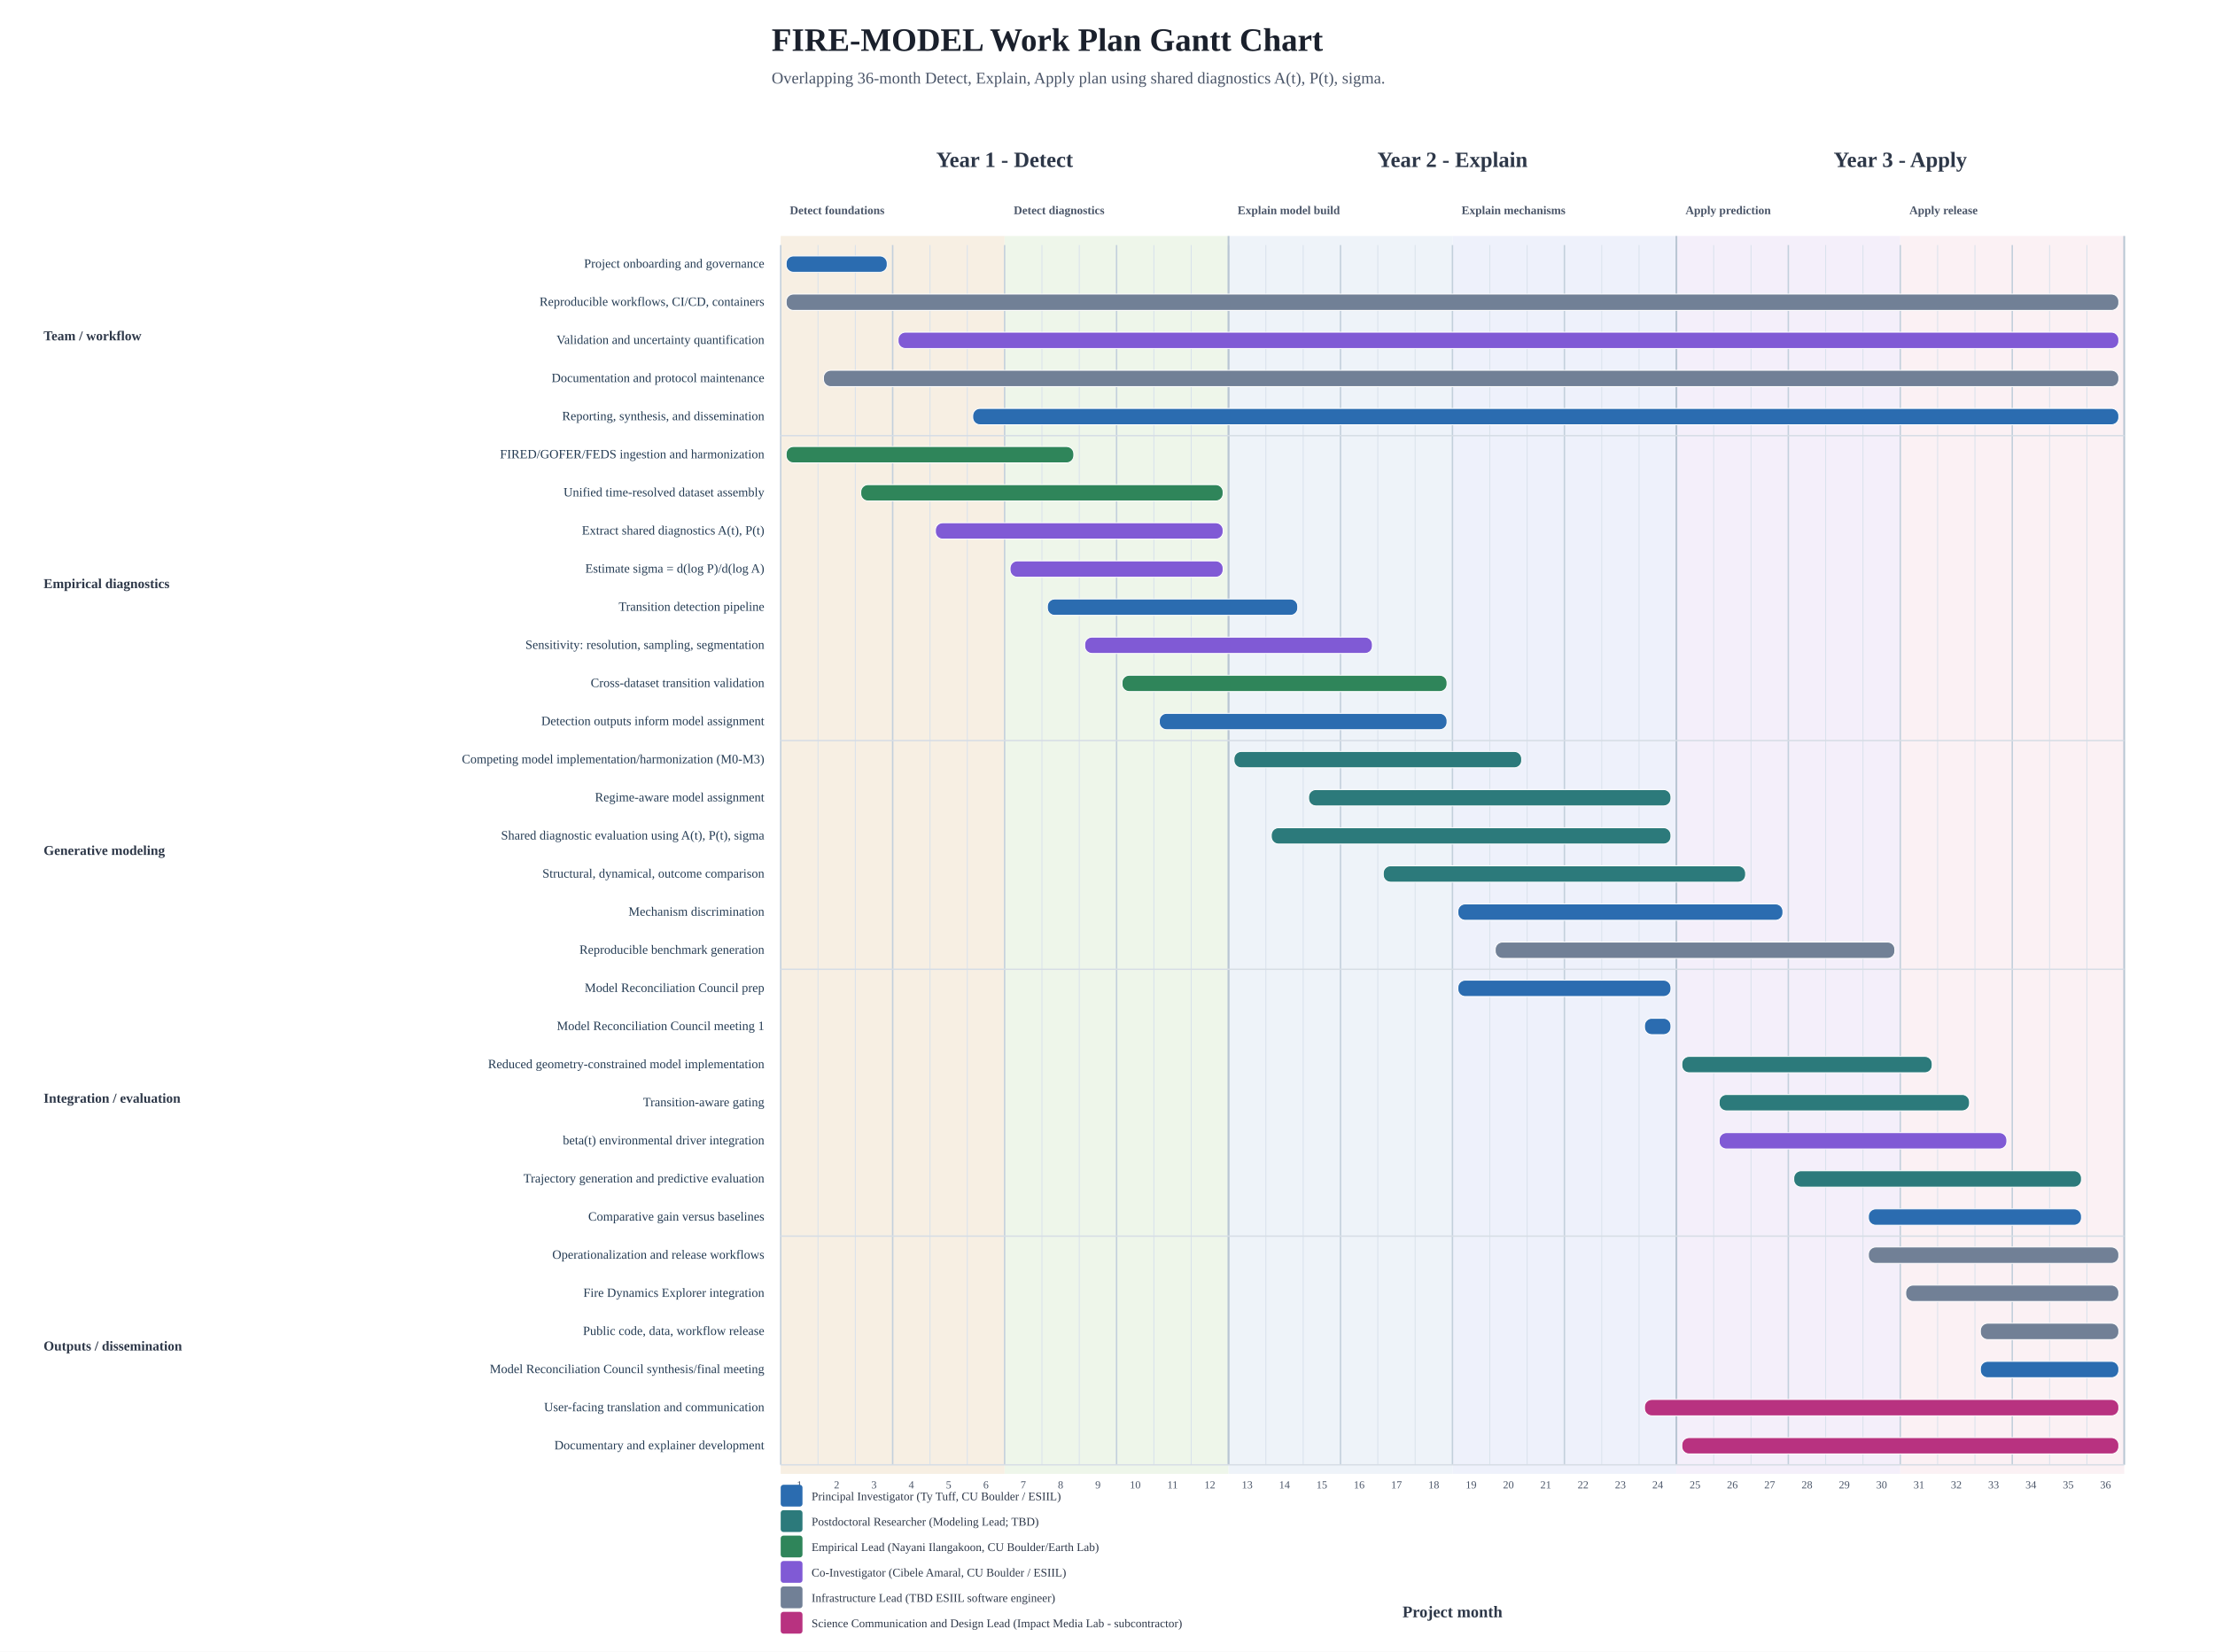
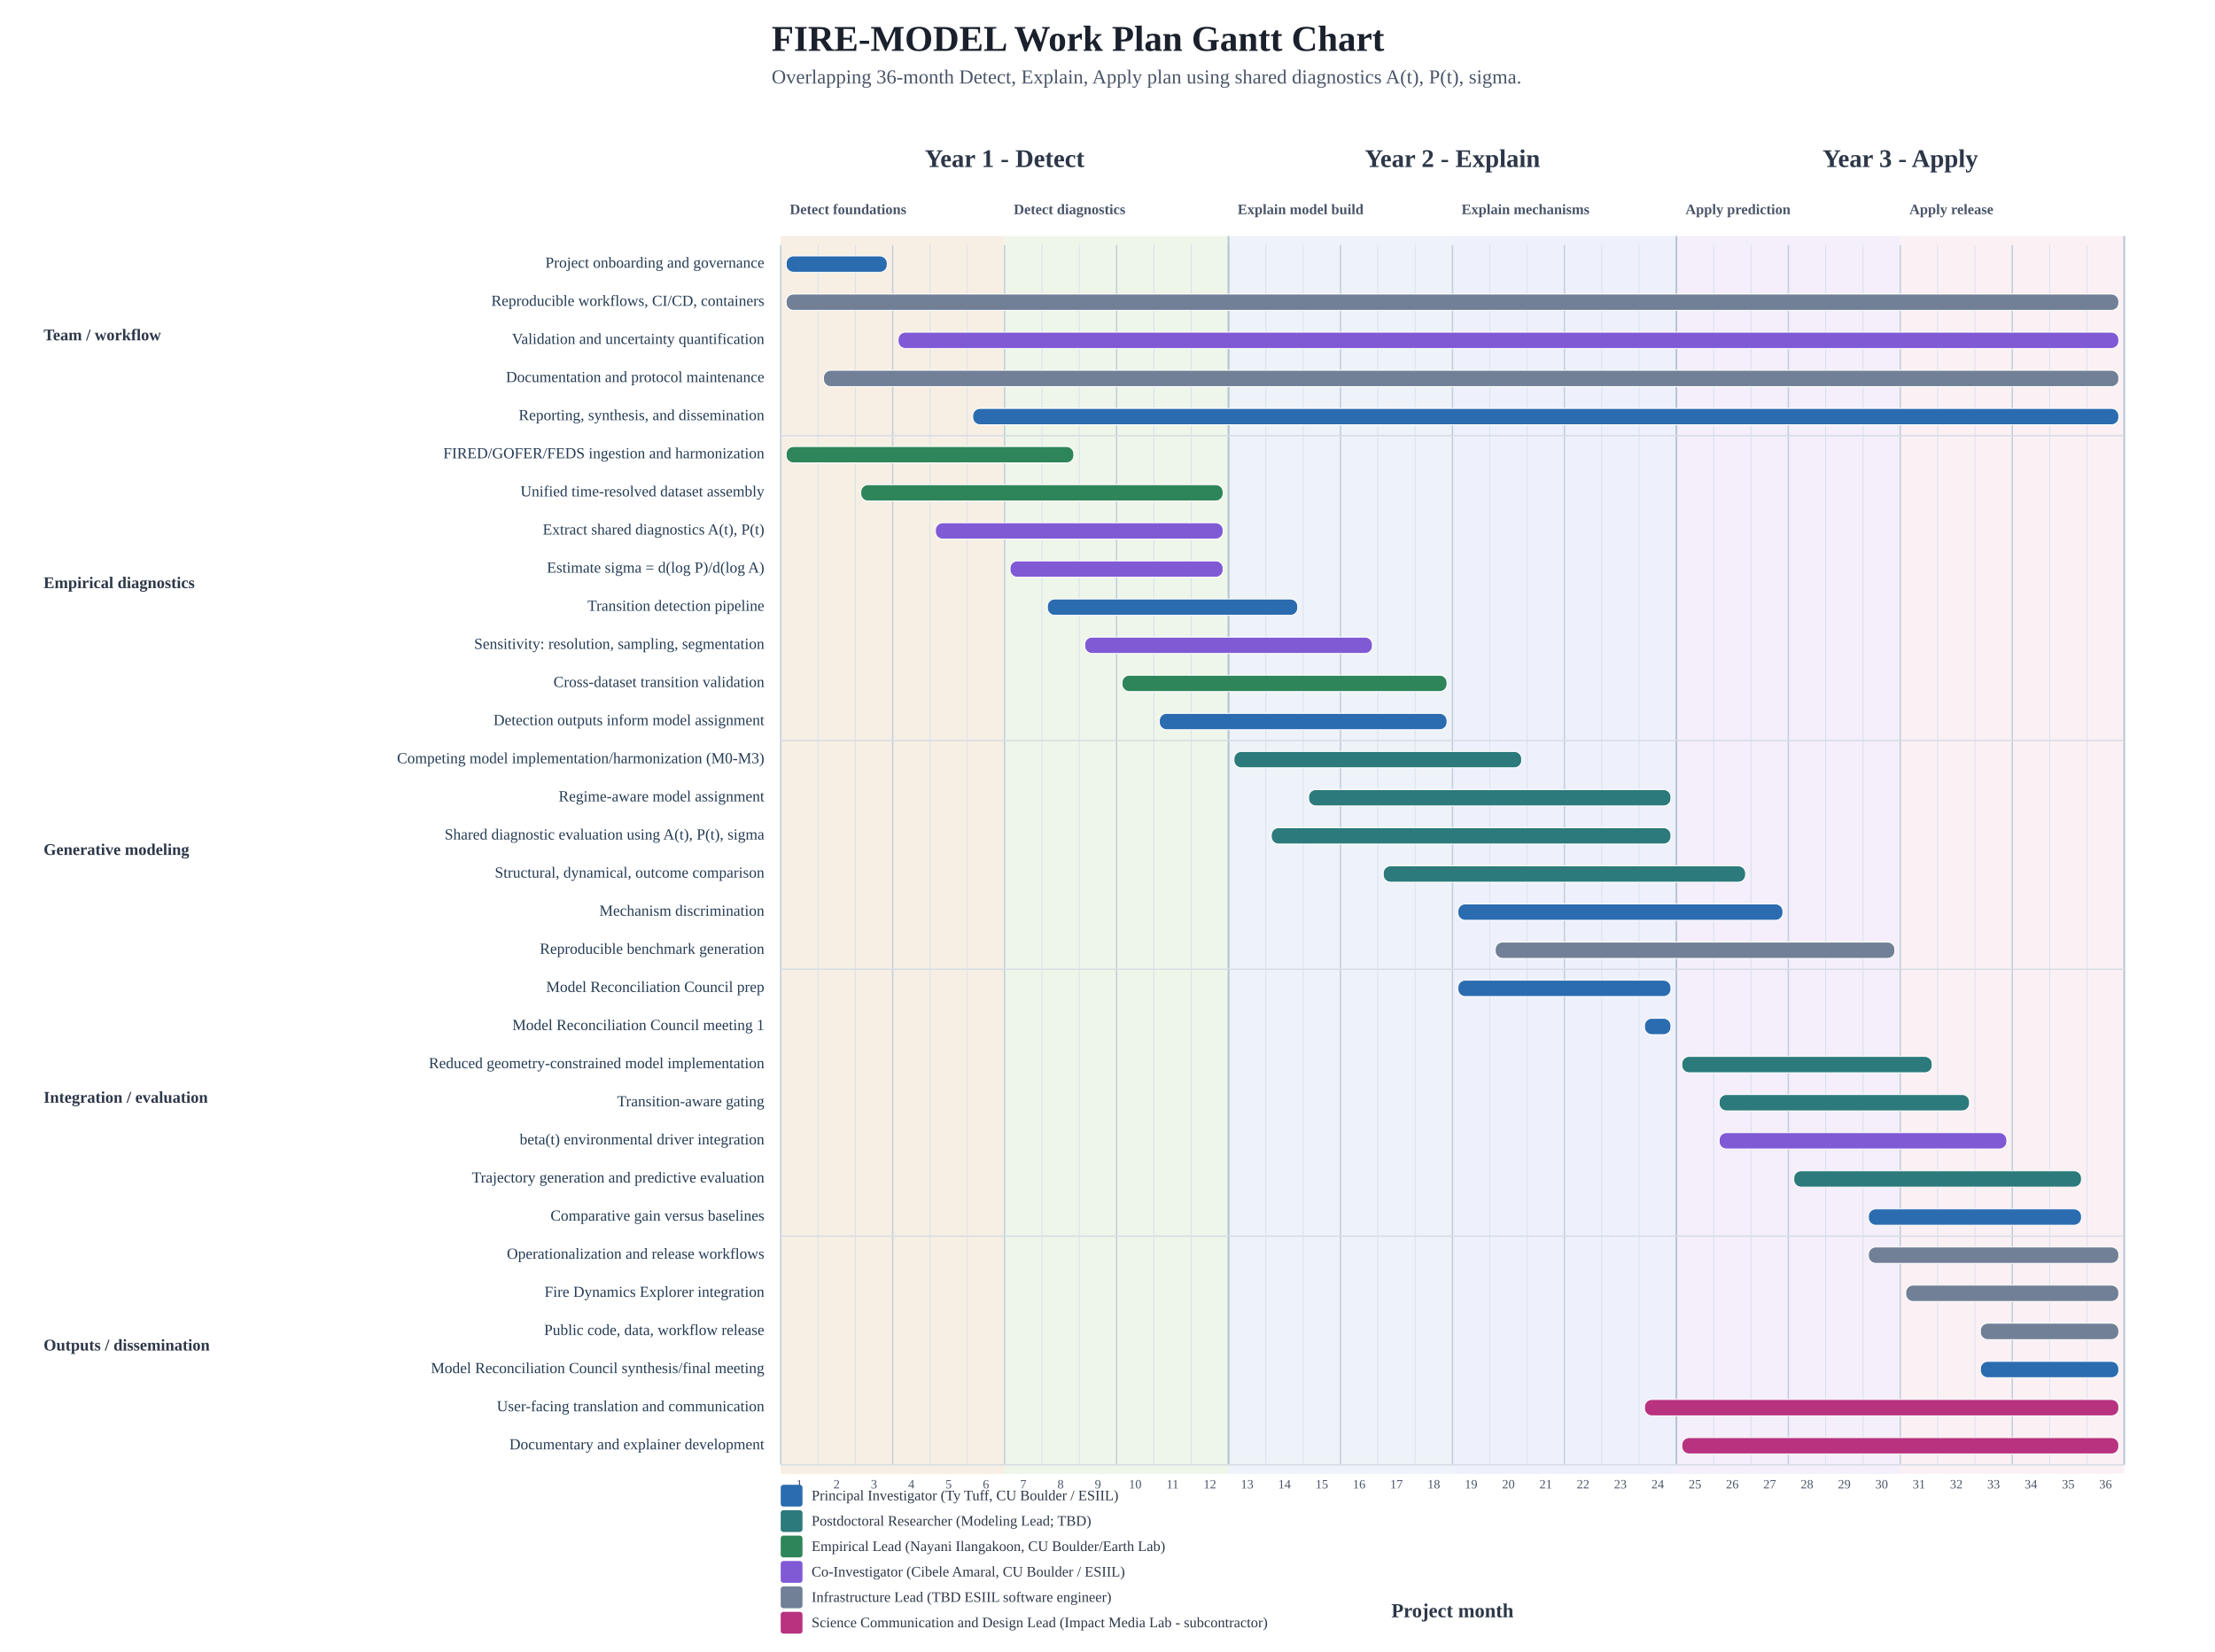
<svg xmlns="http://www.w3.org/2000/svg" width="2440" height="1820" viewBox="0 0 2440 1820">
  <rect width="100%" height="100%" fill="#ffffff" />
  <rect x="860.00" y="260.00" width="246.67" height="1364.00" fill="#f7efe3" stroke="none" stroke-width="0" rx="0" />
-   <text x="870.00" y="236.00" fill="#4a5568" font-family="Times New Roman, Georgia, serif" font-size="13" font-weight="700" text-anchor="start">Detect foundations</text>
+   <text x="870.00" y="236.00" fill="#4a5568" font-family="Times New Roman, Georgia, serif" font-size="16" font-weight="700" text-anchor="start">Detect foundations</text>
  <rect x="1106.67" y="260.00" width="246.67" height="1364.00" fill="#eef6ea" stroke="none" stroke-width="0" rx="0" />
-   <text x="1116.67" y="236.00" fill="#4a5568" font-family="Times New Roman, Georgia, serif" font-size="13" font-weight="700" text-anchor="start">Detect diagnostics</text>
+   <text x="1116.67" y="236.00" fill="#4a5568" font-family="Times New Roman, Georgia, serif" font-size="16" font-weight="700" text-anchor="start">Detect diagnostics</text>
  <rect x="1353.33" y="260.00" width="246.67" height="1364.00" fill="#eef3f9" stroke="none" stroke-width="0" rx="0" />
-   <text x="1363.33" y="236.00" fill="#4a5568" font-family="Times New Roman, Georgia, serif" font-size="13" font-weight="700" text-anchor="start">Explain model build</text>
+   <text x="1363.33" y="236.00" fill="#4a5568" font-family="Times New Roman, Georgia, serif" font-size="16" font-weight="700" text-anchor="start">Explain model build</text>
  <rect x="1600.00" y="260.00" width="246.67" height="1364.00" fill="#eef1fb" stroke="none" stroke-width="0" rx="0" />
-   <text x="1610.00" y="236.00" fill="#4a5568" font-family="Times New Roman, Georgia, serif" font-size="13" font-weight="700" text-anchor="start">Explain mechanisms</text>
+   <text x="1610.00" y="236.00" fill="#4a5568" font-family="Times New Roman, Georgia, serif" font-size="16" font-weight="700" text-anchor="start">Explain mechanisms</text>
  <rect x="1846.67" y="260.00" width="246.67" height="1364.00" fill="#f4effa" stroke="none" stroke-width="0" rx="0" />
-   <text x="1856.67" y="236.00" fill="#4a5568" font-family="Times New Roman, Georgia, serif" font-size="13" font-weight="700" text-anchor="start">Apply prediction</text>
+   <text x="1856.67" y="236.00" fill="#4a5568" font-family="Times New Roman, Georgia, serif" font-size="16" font-weight="700" text-anchor="start">Apply prediction</text>
  <rect x="2093.33" y="260.00" width="246.67" height="1364.00" fill="#fbf1f4" stroke="none" stroke-width="0" rx="0" />
-   <text x="2103.33" y="236.00" fill="#4a5568" font-family="Times New Roman, Georgia, serif" font-size="13" font-weight="700" text-anchor="start">Apply release</text>
+   <text x="2103.33" y="236.00" fill="#4a5568" font-family="Times New Roman, Georgia, serif" font-size="16" font-weight="700" text-anchor="start">Apply release</text>
  <line x1="860.00" y1="270.00" x2="860.00" y2="1614.00" stroke="#c3d0dc" stroke-width="1.6" />
-   <text x="880.56" y="1640.00" fill="#4a5568" font-family="Times New Roman, Georgia, serif" font-size="12" font-weight="400" text-anchor="middle">1</text>
+   <text x="880.56" y="1640.00" fill="#4a5568" font-family="Times New Roman, Georgia, serif" font-size="14" font-weight="400" text-anchor="middle">1</text>
  <line x1="901.11" y1="270.00" x2="901.11" y2="1614.00" stroke="#d9e2ec" stroke-width="1" />
-   <text x="921.67" y="1640.00" fill="#4a5568" font-family="Times New Roman, Georgia, serif" font-size="12" font-weight="400" text-anchor="middle">2</text>
+   <text x="921.67" y="1640.00" fill="#4a5568" font-family="Times New Roman, Georgia, serif" font-size="14" font-weight="400" text-anchor="middle">2</text>
  <line x1="942.22" y1="270.00" x2="942.22" y2="1614.00" stroke="#d9e2ec" stroke-width="1" />
-   <text x="962.78" y="1640.00" fill="#4a5568" font-family="Times New Roman, Georgia, serif" font-size="12" font-weight="400" text-anchor="middle">3</text>
+   <text x="962.78" y="1640.00" fill="#4a5568" font-family="Times New Roman, Georgia, serif" font-size="14" font-weight="400" text-anchor="middle">3</text>
  <line x1="983.33" y1="270.00" x2="983.33" y2="1614.00" stroke="#c3d0dc" stroke-width="1.6" />
-   <text x="1003.89" y="1640.00" fill="#4a5568" font-family="Times New Roman, Georgia, serif" font-size="12" font-weight="400" text-anchor="middle">4</text>
+   <text x="1003.89" y="1640.00" fill="#4a5568" font-family="Times New Roman, Georgia, serif" font-size="14" font-weight="400" text-anchor="middle">4</text>
  <line x1="1024.44" y1="270.00" x2="1024.44" y2="1614.00" stroke="#d9e2ec" stroke-width="1" />
-   <text x="1045.00" y="1640.00" fill="#4a5568" font-family="Times New Roman, Georgia, serif" font-size="12" font-weight="400" text-anchor="middle">5</text>
+   <text x="1045.00" y="1640.00" fill="#4a5568" font-family="Times New Roman, Georgia, serif" font-size="14" font-weight="400" text-anchor="middle">5</text>
  <line x1="1065.56" y1="270.00" x2="1065.56" y2="1614.00" stroke="#d9e2ec" stroke-width="1" />
-   <text x="1086.11" y="1640.00" fill="#4a5568" font-family="Times New Roman, Georgia, serif" font-size="12" font-weight="400" text-anchor="middle">6</text>
+   <text x="1086.11" y="1640.00" fill="#4a5568" font-family="Times New Roman, Georgia, serif" font-size="14" font-weight="400" text-anchor="middle">6</text>
  <line x1="1106.67" y1="270.00" x2="1106.67" y2="1614.00" stroke="#c3d0dc" stroke-width="1.6" />
-   <text x="1127.22" y="1640.00" fill="#4a5568" font-family="Times New Roman, Georgia, serif" font-size="12" font-weight="400" text-anchor="middle">7</text>
+   <text x="1127.22" y="1640.00" fill="#4a5568" font-family="Times New Roman, Georgia, serif" font-size="14" font-weight="400" text-anchor="middle">7</text>
  <line x1="1147.78" y1="270.00" x2="1147.78" y2="1614.00" stroke="#d9e2ec" stroke-width="1" />
-   <text x="1168.33" y="1640.00" fill="#4a5568" font-family="Times New Roman, Georgia, serif" font-size="12" font-weight="400" text-anchor="middle">8</text>
+   <text x="1168.33" y="1640.00" fill="#4a5568" font-family="Times New Roman, Georgia, serif" font-size="14" font-weight="400" text-anchor="middle">8</text>
  <line x1="1188.89" y1="270.00" x2="1188.89" y2="1614.00" stroke="#d9e2ec" stroke-width="1" />
-   <text x="1209.44" y="1640.00" fill="#4a5568" font-family="Times New Roman, Georgia, serif" font-size="12" font-weight="400" text-anchor="middle">9</text>
+   <text x="1209.44" y="1640.00" fill="#4a5568" font-family="Times New Roman, Georgia, serif" font-size="14" font-weight="400" text-anchor="middle">9</text>
  <line x1="1230.00" y1="270.00" x2="1230.00" y2="1614.00" stroke="#c3d0dc" stroke-width="1.6" />
-   <text x="1250.56" y="1640.00" fill="#4a5568" font-family="Times New Roman, Georgia, serif" font-size="12" font-weight="400" text-anchor="middle">10</text>
+   <text x="1250.56" y="1640.00" fill="#4a5568" font-family="Times New Roman, Georgia, serif" font-size="14" font-weight="400" text-anchor="middle">10</text>
  <line x1="1271.11" y1="270.00" x2="1271.11" y2="1614.00" stroke="#d9e2ec" stroke-width="1" />
-   <text x="1291.67" y="1640.00" fill="#4a5568" font-family="Times New Roman, Georgia, serif" font-size="12" font-weight="400" text-anchor="middle">11</text>
+   <text x="1291.67" y="1640.00" fill="#4a5568" font-family="Times New Roman, Georgia, serif" font-size="14" font-weight="400" text-anchor="middle">11</text>
  <line x1="1312.22" y1="270.00" x2="1312.22" y2="1614.00" stroke="#d9e2ec" stroke-width="1" />
-   <text x="1332.78" y="1640.00" fill="#4a5568" font-family="Times New Roman, Georgia, serif" font-size="12" font-weight="400" text-anchor="middle">12</text>
+   <text x="1332.78" y="1640.00" fill="#4a5568" font-family="Times New Roman, Georgia, serif" font-size="14" font-weight="400" text-anchor="middle">12</text>
  <line x1="1353.33" y1="270.00" x2="1353.33" y2="1614.00" stroke="#c3d0dc" stroke-width="1.6" />
-   <text x="1373.89" y="1640.00" fill="#4a5568" font-family="Times New Roman, Georgia, serif" font-size="12" font-weight="400" text-anchor="middle">13</text>
+   <text x="1373.89" y="1640.00" fill="#4a5568" font-family="Times New Roman, Georgia, serif" font-size="14" font-weight="400" text-anchor="middle">13</text>
  <line x1="1394.44" y1="270.00" x2="1394.44" y2="1614.00" stroke="#d9e2ec" stroke-width="1" />
-   <text x="1415.00" y="1640.00" fill="#4a5568" font-family="Times New Roman, Georgia, serif" font-size="12" font-weight="400" text-anchor="middle">14</text>
+   <text x="1415.00" y="1640.00" fill="#4a5568" font-family="Times New Roman, Georgia, serif" font-size="14" font-weight="400" text-anchor="middle">14</text>
  <line x1="1435.56" y1="270.00" x2="1435.56" y2="1614.00" stroke="#d9e2ec" stroke-width="1" />
-   <text x="1456.11" y="1640.00" fill="#4a5568" font-family="Times New Roman, Georgia, serif" font-size="12" font-weight="400" text-anchor="middle">15</text>
+   <text x="1456.11" y="1640.00" fill="#4a5568" font-family="Times New Roman, Georgia, serif" font-size="14" font-weight="400" text-anchor="middle">15</text>
  <line x1="1476.67" y1="270.00" x2="1476.67" y2="1614.00" stroke="#c3d0dc" stroke-width="1.6" />
-   <text x="1497.22" y="1640.00" fill="#4a5568" font-family="Times New Roman, Georgia, serif" font-size="12" font-weight="400" text-anchor="middle">16</text>
+   <text x="1497.22" y="1640.00" fill="#4a5568" font-family="Times New Roman, Georgia, serif" font-size="14" font-weight="400" text-anchor="middle">16</text>
  <line x1="1517.78" y1="270.00" x2="1517.78" y2="1614.00" stroke="#d9e2ec" stroke-width="1" />
-   <text x="1538.33" y="1640.00" fill="#4a5568" font-family="Times New Roman, Georgia, serif" font-size="12" font-weight="400" text-anchor="middle">17</text>
+   <text x="1538.33" y="1640.00" fill="#4a5568" font-family="Times New Roman, Georgia, serif" font-size="14" font-weight="400" text-anchor="middle">17</text>
  <line x1="1558.89" y1="270.00" x2="1558.89" y2="1614.00" stroke="#d9e2ec" stroke-width="1" />
-   <text x="1579.44" y="1640.00" fill="#4a5568" font-family="Times New Roman, Georgia, serif" font-size="12" font-weight="400" text-anchor="middle">18</text>
+   <text x="1579.44" y="1640.00" fill="#4a5568" font-family="Times New Roman, Georgia, serif" font-size="14" font-weight="400" text-anchor="middle">18</text>
  <line x1="1600.00" y1="270.00" x2="1600.00" y2="1614.00" stroke="#c3d0dc" stroke-width="1.6" />
-   <text x="1620.56" y="1640.00" fill="#4a5568" font-family="Times New Roman, Georgia, serif" font-size="12" font-weight="400" text-anchor="middle">19</text>
+   <text x="1620.56" y="1640.00" fill="#4a5568" font-family="Times New Roman, Georgia, serif" font-size="14" font-weight="400" text-anchor="middle">19</text>
  <line x1="1641.11" y1="270.00" x2="1641.11" y2="1614.00" stroke="#d9e2ec" stroke-width="1" />
-   <text x="1661.67" y="1640.00" fill="#4a5568" font-family="Times New Roman, Georgia, serif" font-size="12" font-weight="400" text-anchor="middle">20</text>
+   <text x="1661.67" y="1640.00" fill="#4a5568" font-family="Times New Roman, Georgia, serif" font-size="14" font-weight="400" text-anchor="middle">20</text>
  <line x1="1682.22" y1="270.00" x2="1682.22" y2="1614.00" stroke="#d9e2ec" stroke-width="1" />
-   <text x="1702.78" y="1640.00" fill="#4a5568" font-family="Times New Roman, Georgia, serif" font-size="12" font-weight="400" text-anchor="middle">21</text>
+   <text x="1702.78" y="1640.00" fill="#4a5568" font-family="Times New Roman, Georgia, serif" font-size="14" font-weight="400" text-anchor="middle">21</text>
  <line x1="1723.33" y1="270.00" x2="1723.33" y2="1614.00" stroke="#c3d0dc" stroke-width="1.6" />
-   <text x="1743.89" y="1640.00" fill="#4a5568" font-family="Times New Roman, Georgia, serif" font-size="12" font-weight="400" text-anchor="middle">22</text>
+   <text x="1743.89" y="1640.00" fill="#4a5568" font-family="Times New Roman, Georgia, serif" font-size="14" font-weight="400" text-anchor="middle">22</text>
  <line x1="1764.44" y1="270.00" x2="1764.44" y2="1614.00" stroke="#d9e2ec" stroke-width="1" />
-   <text x="1785.00" y="1640.00" fill="#4a5568" font-family="Times New Roman, Georgia, serif" font-size="12" font-weight="400" text-anchor="middle">23</text>
+   <text x="1785.00" y="1640.00" fill="#4a5568" font-family="Times New Roman, Georgia, serif" font-size="14" font-weight="400" text-anchor="middle">23</text>
  <line x1="1805.56" y1="270.00" x2="1805.56" y2="1614.00" stroke="#d9e2ec" stroke-width="1" />
-   <text x="1826.11" y="1640.00" fill="#4a5568" font-family="Times New Roman, Georgia, serif" font-size="12" font-weight="400" text-anchor="middle">24</text>
+   <text x="1826.11" y="1640.00" fill="#4a5568" font-family="Times New Roman, Georgia, serif" font-size="14" font-weight="400" text-anchor="middle">24</text>
  <line x1="1846.67" y1="270.00" x2="1846.67" y2="1614.00" stroke="#c3d0dc" stroke-width="1.6" />
-   <text x="1867.22" y="1640.00" fill="#4a5568" font-family="Times New Roman, Georgia, serif" font-size="12" font-weight="400" text-anchor="middle">25</text>
+   <text x="1867.22" y="1640.00" fill="#4a5568" font-family="Times New Roman, Georgia, serif" font-size="14" font-weight="400" text-anchor="middle">25</text>
  <line x1="1887.78" y1="270.00" x2="1887.78" y2="1614.00" stroke="#d9e2ec" stroke-width="1" />
-   <text x="1908.33" y="1640.00" fill="#4a5568" font-family="Times New Roman, Georgia, serif" font-size="12" font-weight="400" text-anchor="middle">26</text>
+   <text x="1908.33" y="1640.00" fill="#4a5568" font-family="Times New Roman, Georgia, serif" font-size="14" font-weight="400" text-anchor="middle">26</text>
  <line x1="1928.89" y1="270.00" x2="1928.89" y2="1614.00" stroke="#d9e2ec" stroke-width="1" />
-   <text x="1949.44" y="1640.00" fill="#4a5568" font-family="Times New Roman, Georgia, serif" font-size="12" font-weight="400" text-anchor="middle">27</text>
+   <text x="1949.44" y="1640.00" fill="#4a5568" font-family="Times New Roman, Georgia, serif" font-size="14" font-weight="400" text-anchor="middle">27</text>
  <line x1="1970.00" y1="270.00" x2="1970.00" y2="1614.00" stroke="#c3d0dc" stroke-width="1.6" />
-   <text x="1990.56" y="1640.00" fill="#4a5568" font-family="Times New Roman, Georgia, serif" font-size="12" font-weight="400" text-anchor="middle">28</text>
+   <text x="1990.56" y="1640.00" fill="#4a5568" font-family="Times New Roman, Georgia, serif" font-size="14" font-weight="400" text-anchor="middle">28</text>
  <line x1="2011.11" y1="270.00" x2="2011.11" y2="1614.00" stroke="#d9e2ec" stroke-width="1" />
-   <text x="2031.67" y="1640.00" fill="#4a5568" font-family="Times New Roman, Georgia, serif" font-size="12" font-weight="400" text-anchor="middle">29</text>
+   <text x="2031.67" y="1640.00" fill="#4a5568" font-family="Times New Roman, Georgia, serif" font-size="14" font-weight="400" text-anchor="middle">29</text>
  <line x1="2052.22" y1="270.00" x2="2052.22" y2="1614.00" stroke="#d9e2ec" stroke-width="1" />
-   <text x="2072.78" y="1640.00" fill="#4a5568" font-family="Times New Roman, Georgia, serif" font-size="12" font-weight="400" text-anchor="middle">30</text>
+   <text x="2072.78" y="1640.00" fill="#4a5568" font-family="Times New Roman, Georgia, serif" font-size="14" font-weight="400" text-anchor="middle">30</text>
  <line x1="2093.33" y1="270.00" x2="2093.33" y2="1614.00" stroke="#c3d0dc" stroke-width="1.6" />
-   <text x="2113.89" y="1640.00" fill="#4a5568" font-family="Times New Roman, Georgia, serif" font-size="12" font-weight="400" text-anchor="middle">31</text>
+   <text x="2113.89" y="1640.00" fill="#4a5568" font-family="Times New Roman, Georgia, serif" font-size="14" font-weight="400" text-anchor="middle">31</text>
  <line x1="2134.44" y1="270.00" x2="2134.44" y2="1614.00" stroke="#d9e2ec" stroke-width="1" />
-   <text x="2155.00" y="1640.00" fill="#4a5568" font-family="Times New Roman, Georgia, serif" font-size="12" font-weight="400" text-anchor="middle">32</text>
+   <text x="2155.00" y="1640.00" fill="#4a5568" font-family="Times New Roman, Georgia, serif" font-size="14" font-weight="400" text-anchor="middle">32</text>
  <line x1="2175.56" y1="270.00" x2="2175.56" y2="1614.00" stroke="#d9e2ec" stroke-width="1" />
-   <text x="2196.11" y="1640.00" fill="#4a5568" font-family="Times New Roman, Georgia, serif" font-size="12" font-weight="400" text-anchor="middle">33</text>
+   <text x="2196.11" y="1640.00" fill="#4a5568" font-family="Times New Roman, Georgia, serif" font-size="14" font-weight="400" text-anchor="middle">33</text>
  <line x1="2216.67" y1="270.00" x2="2216.67" y2="1614.00" stroke="#c3d0dc" stroke-width="1.6" />
-   <text x="2237.22" y="1640.00" fill="#4a5568" font-family="Times New Roman, Georgia, serif" font-size="12" font-weight="400" text-anchor="middle">34</text>
+   <text x="2237.22" y="1640.00" fill="#4a5568" font-family="Times New Roman, Georgia, serif" font-size="14" font-weight="400" text-anchor="middle">34</text>
  <line x1="2257.78" y1="270.00" x2="2257.78" y2="1614.00" stroke="#d9e2ec" stroke-width="1" />
-   <text x="2278.33" y="1640.00" fill="#4a5568" font-family="Times New Roman, Georgia, serif" font-size="12" font-weight="400" text-anchor="middle">35</text>
+   <text x="2278.33" y="1640.00" fill="#4a5568" font-family="Times New Roman, Georgia, serif" font-size="14" font-weight="400" text-anchor="middle">35</text>
  <line x1="2298.89" y1="270.00" x2="2298.89" y2="1614.00" stroke="#d9e2ec" stroke-width="1" />
-   <text x="2319.44" y="1640.00" fill="#4a5568" font-family="Times New Roman, Georgia, serif" font-size="12" font-weight="400" text-anchor="middle">36</text>
+   <text x="2319.44" y="1640.00" fill="#4a5568" font-family="Times New Roman, Georgia, serif" font-size="14" font-weight="400" text-anchor="middle">36</text>
  <line x1="1353.33" y1="260.00" x2="1353.33" y2="1614.00" stroke="#b9c6d3" stroke-width="2" />
  <line x1="1846.67" y1="260.00" x2="1846.67" y2="1614.00" stroke="#b9c6d3" stroke-width="2" />
  <line x1="2340.00" y1="260.00" x2="2340.00" y2="1614.00" stroke="#b9c6d3" stroke-width="2" />
-   <text x="1106.67" y="184.00" fill="#2d3748" font-family="Times New Roman, Georgia, serif" font-size="24" font-weight="700" text-anchor="middle">Year 1 - Detect</text>
-   <text x="1600.00" y="184.00" fill="#2d3748" font-family="Times New Roman, Georgia, serif" font-size="24" font-weight="700" text-anchor="middle">Year 2 - Explain</text>
-   <text x="2093.33" y="184.00" fill="#2d3748" font-family="Times New Roman, Georgia, serif" font-size="24" font-weight="700" text-anchor="middle">Year 3 - Apply</text>
-   <text x="48.00" y="375.00" fill="#2d3748" font-family="Times New Roman, Georgia, serif" font-size="15" font-weight="700" text-anchor="start">Team / workflow</text>
+   <text x="1106.67" y="184.00" fill="#2d3748" font-family="Times New Roman, Georgia, serif" font-size="28" font-weight="700" text-anchor="middle">Year 1 - Detect</text>
+   <text x="1600.00" y="184.00" fill="#2d3748" font-family="Times New Roman, Georgia, serif" font-size="28" font-weight="700" text-anchor="middle">Year 2 - Explain</text>
+   <text x="2093.33" y="184.00" fill="#2d3748" font-family="Times New Roman, Georgia, serif" font-size="28" font-weight="700" text-anchor="middle">Year 3 - Apply</text>
+   <text x="48.00" y="375.00" fill="#2d3748" font-family="Times New Roman, Georgia, serif" font-size="18" font-weight="700" text-anchor="start">Team / workflow</text>
  <line x1="860.00" y1="480.00" x2="2340.00" y2="480.00" stroke="#d6dde5" stroke-width="1.5" />
-   <text x="48.00" y="648.00" fill="#2d3748" font-family="Times New Roman, Georgia, serif" font-size="15" font-weight="700" text-anchor="start">Empirical diagnostics</text>
+   <text x="48.00" y="648.00" fill="#2d3748" font-family="Times New Roman, Georgia, serif" font-size="18" font-weight="700" text-anchor="start">Empirical diagnostics</text>
  <line x1="860.00" y1="816.00" x2="2340.00" y2="816.00" stroke="#d6dde5" stroke-width="1.5" />
-   <text x="48.00" y="942.00" fill="#2d3748" font-family="Times New Roman, Georgia, serif" font-size="15" font-weight="700" text-anchor="start">Generative modeling</text>
+   <text x="48.00" y="942.00" fill="#2d3748" font-family="Times New Roman, Georgia, serif" font-size="18" font-weight="700" text-anchor="start">Generative modeling</text>
  <line x1="860.00" y1="1068.00" x2="2340.00" y2="1068.00" stroke="#d6dde5" stroke-width="1.5" />
-   <text x="48.00" y="1215.00" fill="#2d3748" font-family="Times New Roman, Georgia, serif" font-size="15" font-weight="700" text-anchor="start">Integration / evaluation</text>
+   <text x="48.00" y="1215.00" fill="#2d3748" font-family="Times New Roman, Georgia, serif" font-size="18" font-weight="700" text-anchor="start">Integration / evaluation</text>
  <line x1="860.00" y1="1362.00" x2="2340.00" y2="1362.00" stroke="#d6dde5" stroke-width="1.5" />
-   <text x="48.00" y="1488.00" fill="#2d3748" font-family="Times New Roman, Georgia, serif" font-size="15" font-weight="700" text-anchor="start">Outputs / dissemination</text>
+   <text x="48.00" y="1488.00" fill="#2d3748" font-family="Times New Roman, Georgia, serif" font-size="18" font-weight="700" text-anchor="start">Outputs / dissemination</text>
  <line x1="860.00" y1="1614.00" x2="2340.00" y2="1614.00" stroke="#d6dde5" stroke-width="1.5" />
-   <text x="842.00" y="294.96" fill="#243b53" font-family="Times New Roman, Georgia, serif" font-size="14" font-weight="400" text-anchor="end">Project onboarding and governance</text>
+   <text x="842.00" y="294.96" fill="#243b53" font-family="Times New Roman, Georgia, serif" font-size="17" font-weight="400" text-anchor="end">Project onboarding and governance</text>
  <rect x="866.00" y="282.00" width="111.33" height="18.00" fill="#2b6cb0" stroke="#ffffff" stroke-width="1.0" rx="8" />
-   <text x="842.00" y="336.96" fill="#243b53" font-family="Times New Roman, Georgia, serif" font-size="14" font-weight="400" text-anchor="end">Reproducible workflows, CI/CD, containers</text>
+   <text x="842.00" y="336.96" fill="#243b53" font-family="Times New Roman, Georgia, serif" font-size="17" font-weight="400" text-anchor="end">Reproducible workflows, CI/CD, containers</text>
  <rect x="866.00" y="324.00" width="1468.00" height="18.00" fill="#718096" stroke="#ffffff" stroke-width="1.0" rx="8" />
-   <text x="842.00" y="378.96" fill="#243b53" font-family="Times New Roman, Georgia, serif" font-size="14" font-weight="400" text-anchor="end">Validation and uncertainty quantification</text>
+   <text x="842.00" y="378.96" fill="#243b53" font-family="Times New Roman, Georgia, serif" font-size="17" font-weight="400" text-anchor="end">Validation and uncertainty quantification</text>
  <rect x="989.33" y="366.00" width="1344.67" height="18.00" fill="#805ad5" stroke="#ffffff" stroke-width="1.0" rx="8" />
-   <text x="842.00" y="420.96" fill="#243b53" font-family="Times New Roman, Georgia, serif" font-size="14" font-weight="400" text-anchor="end">Documentation and protocol maintenance</text>
+   <text x="842.00" y="420.96" fill="#243b53" font-family="Times New Roman, Georgia, serif" font-size="17" font-weight="400" text-anchor="end">Documentation and protocol maintenance</text>
  <rect x="907.11" y="408.00" width="1426.89" height="18.00" fill="#718096" stroke="#ffffff" stroke-width="1.0" rx="8" />
-   <text x="842.00" y="462.96" fill="#243b53" font-family="Times New Roman, Georgia, serif" font-size="14" font-weight="400" text-anchor="end">Reporting, synthesis, and dissemination</text>
+   <text x="842.00" y="462.96" fill="#243b53" font-family="Times New Roman, Georgia, serif" font-size="17" font-weight="400" text-anchor="end">Reporting, synthesis, and dissemination</text>
  <rect x="1071.56" y="450.00" width="1262.44" height="18.00" fill="#2b6cb0" stroke="#ffffff" stroke-width="1.0" rx="8" />
-   <text x="842.00" y="504.96" fill="#243b53" font-family="Times New Roman, Georgia, serif" font-size="14" font-weight="400" text-anchor="end">FIRED/GOFER/FEDS ingestion and harmonization</text>
+   <text x="842.00" y="504.96" fill="#243b53" font-family="Times New Roman, Georgia, serif" font-size="17" font-weight="400" text-anchor="end">FIRED/GOFER/FEDS ingestion and harmonization</text>
  <rect x="866.00" y="492.00" width="316.89" height="18.00" fill="#2f855a" stroke="#ffffff" stroke-width="1.0" rx="8" />
-   <text x="842.00" y="546.96" fill="#243b53" font-family="Times New Roman, Georgia, serif" font-size="14" font-weight="400" text-anchor="end">Unified time-resolved dataset assembly</text>
+   <text x="842.00" y="546.96" fill="#243b53" font-family="Times New Roman, Georgia, serif" font-size="17" font-weight="400" text-anchor="end">Unified time-resolved dataset assembly</text>
  <rect x="948.22" y="534.00" width="399.11" height="18.00" fill="#2f855a" stroke="#ffffff" stroke-width="1.0" rx="8" />
-   <text x="842.00" y="588.96" fill="#243b53" font-family="Times New Roman, Georgia, serif" font-size="14" font-weight="400" text-anchor="end">Extract shared diagnostics A(t), P(t)</text>
+   <text x="842.00" y="588.96" fill="#243b53" font-family="Times New Roman, Georgia, serif" font-size="17" font-weight="400" text-anchor="end">Extract shared diagnostics A(t), P(t)</text>
  <rect x="1030.44" y="576.00" width="316.89" height="18.00" fill="#805ad5" stroke="#ffffff" stroke-width="1.0" rx="8" />
-   <text x="842.00" y="630.96" fill="#243b53" font-family="Times New Roman, Georgia, serif" font-size="14" font-weight="400" text-anchor="end">Estimate sigma = d(log P)/d(log A)</text>
+   <text x="842.00" y="630.96" fill="#243b53" font-family="Times New Roman, Georgia, serif" font-size="17" font-weight="400" text-anchor="end">Estimate sigma = d(log P)/d(log A)</text>
  <rect x="1112.67" y="618.00" width="234.67" height="18.00" fill="#805ad5" stroke="#ffffff" stroke-width="1.0" rx="8" />
-   <text x="842.00" y="672.96" fill="#243b53" font-family="Times New Roman, Georgia, serif" font-size="14" font-weight="400" text-anchor="end">Transition detection pipeline</text>
+   <text x="842.00" y="672.96" fill="#243b53" font-family="Times New Roman, Georgia, serif" font-size="17" font-weight="400" text-anchor="end">Transition detection pipeline</text>
  <rect x="1153.78" y="660.00" width="275.78" height="18.00" fill="#2b6cb0" stroke="#ffffff" stroke-width="1.0" rx="8" />
-   <text x="842.00" y="714.96" fill="#243b53" font-family="Times New Roman, Georgia, serif" font-size="14" font-weight="400" text-anchor="end">Sensitivity: resolution, sampling, segmentation</text>
+   <text x="842.00" y="714.96" fill="#243b53" font-family="Times New Roman, Georgia, serif" font-size="17" font-weight="400" text-anchor="end">Sensitivity: resolution, sampling, segmentation</text>
  <rect x="1194.89" y="702.00" width="316.89" height="18.00" fill="#805ad5" stroke="#ffffff" stroke-width="1.0" rx="8" />
-   <text x="842.00" y="756.96" fill="#243b53" font-family="Times New Roman, Georgia, serif" font-size="14" font-weight="400" text-anchor="end">Cross-dataset transition validation</text>
+   <text x="842.00" y="756.96" fill="#243b53" font-family="Times New Roman, Georgia, serif" font-size="17" font-weight="400" text-anchor="end">Cross-dataset transition validation</text>
  <rect x="1236.00" y="744.00" width="358.00" height="18.00" fill="#2f855a" stroke="#ffffff" stroke-width="1.0" rx="8" />
-   <text x="842.00" y="798.96" fill="#243b53" font-family="Times New Roman, Georgia, serif" font-size="14" font-weight="400" text-anchor="end">Detection outputs inform model assignment</text>
+   <text x="842.00" y="798.96" fill="#243b53" font-family="Times New Roman, Georgia, serif" font-size="17" font-weight="400" text-anchor="end">Detection outputs inform model assignment</text>
  <rect x="1277.11" y="786.00" width="316.89" height="18.00" fill="#2b6cb0" stroke="#ffffff" stroke-width="1.0" rx="8" />
-   <text x="842.00" y="840.96" fill="#243b53" font-family="Times New Roman, Georgia, serif" font-size="14" font-weight="400" text-anchor="end">Competing model implementation/harmonization (M0-M3)</text>
+   <text x="842.00" y="840.96" fill="#243b53" font-family="Times New Roman, Georgia, serif" font-size="17" font-weight="400" text-anchor="end">Competing model implementation/harmonization (M0-M3)</text>
  <rect x="1359.33" y="828.00" width="316.89" height="18.00" fill="#2c7a7b" stroke="#ffffff" stroke-width="1.0" rx="8" />
-   <text x="842.00" y="882.96" fill="#243b53" font-family="Times New Roman, Georgia, serif" font-size="14" font-weight="400" text-anchor="end">Regime-aware model assignment</text>
+   <text x="842.00" y="882.96" fill="#243b53" font-family="Times New Roman, Georgia, serif" font-size="17" font-weight="400" text-anchor="end">Regime-aware model assignment</text>
  <rect x="1441.56" y="870.00" width="399.11" height="18.00" fill="#2c7a7b" stroke="#ffffff" stroke-width="1.0" rx="8" />
-   <text x="842.00" y="924.96" fill="#243b53" font-family="Times New Roman, Georgia, serif" font-size="14" font-weight="400" text-anchor="end">Shared diagnostic evaluation using A(t), P(t), sigma</text>
+   <text x="842.00" y="924.96" fill="#243b53" font-family="Times New Roman, Georgia, serif" font-size="17" font-weight="400" text-anchor="end">Shared diagnostic evaluation using A(t), P(t), sigma</text>
  <rect x="1400.44" y="912.00" width="440.22" height="18.00" fill="#2c7a7b" stroke="#ffffff" stroke-width="1.0" rx="8" />
-   <text x="842.00" y="966.96" fill="#243b53" font-family="Times New Roman, Georgia, serif" font-size="14" font-weight="400" text-anchor="end">Structural, dynamical, outcome comparison</text>
+   <text x="842.00" y="966.96" fill="#243b53" font-family="Times New Roman, Georgia, serif" font-size="17" font-weight="400" text-anchor="end">Structural, dynamical, outcome comparison</text>
  <rect x="1523.78" y="954.00" width="399.11" height="18.00" fill="#2c7a7b" stroke="#ffffff" stroke-width="1.0" rx="8" />
-   <text x="842.00" y="1008.96" fill="#243b53" font-family="Times New Roman, Georgia, serif" font-size="14" font-weight="400" text-anchor="end">Mechanism discrimination</text>
+   <text x="842.00" y="1008.96" fill="#243b53" font-family="Times New Roman, Georgia, serif" font-size="17" font-weight="400" text-anchor="end">Mechanism discrimination</text>
  <rect x="1606.00" y="996.00" width="358.00" height="18.00" fill="#2b6cb0" stroke="#ffffff" stroke-width="1.0" rx="8" />
-   <text x="842.00" y="1050.96" fill="#243b53" font-family="Times New Roman, Georgia, serif" font-size="14" font-weight="400" text-anchor="end">Reproducible benchmark generation</text>
+   <text x="842.00" y="1050.96" fill="#243b53" font-family="Times New Roman, Georgia, serif" font-size="17" font-weight="400" text-anchor="end">Reproducible benchmark generation</text>
  <rect x="1647.11" y="1038.00" width="440.22" height="18.00" fill="#718096" stroke="#ffffff" stroke-width="1.0" rx="8" />
-   <text x="842.00" y="1092.96" fill="#243b53" font-family="Times New Roman, Georgia, serif" font-size="14" font-weight="400" text-anchor="end">Model Reconciliation Council prep</text>
+   <text x="842.00" y="1092.96" fill="#243b53" font-family="Times New Roman, Georgia, serif" font-size="17" font-weight="400" text-anchor="end">Model Reconciliation Council prep</text>
  <rect x="1606.00" y="1080.00" width="234.67" height="18.00" fill="#2b6cb0" stroke="#ffffff" stroke-width="1.0" rx="8" />
-   <text x="842.00" y="1134.96" fill="#243b53" font-family="Times New Roman, Georgia, serif" font-size="14" font-weight="400" text-anchor="end">Model Reconciliation Council meeting 1</text>
+   <text x="842.00" y="1134.96" fill="#243b53" font-family="Times New Roman, Georgia, serif" font-size="17" font-weight="400" text-anchor="end">Model Reconciliation Council meeting 1</text>
  <rect x="1811.56" y="1122.00" width="29.11" height="18.00" fill="#2b6cb0" stroke="#ffffff" stroke-width="1.0" rx="8" />
-   <text x="842.00" y="1176.96" fill="#243b53" font-family="Times New Roman, Georgia, serif" font-size="14" font-weight="400" text-anchor="end">Reduced geometry-constrained model implementation</text>
+   <text x="842.00" y="1176.96" fill="#243b53" font-family="Times New Roman, Georgia, serif" font-size="17" font-weight="400" text-anchor="end">Reduced geometry-constrained model implementation</text>
  <rect x="1852.67" y="1164.00" width="275.78" height="18.00" fill="#2c7a7b" stroke="#ffffff" stroke-width="1.0" rx="8" />
-   <text x="842.00" y="1218.96" fill="#243b53" font-family="Times New Roman, Georgia, serif" font-size="14" font-weight="400" text-anchor="end">Transition-aware gating</text>
+   <text x="842.00" y="1218.96" fill="#243b53" font-family="Times New Roman, Georgia, serif" font-size="17" font-weight="400" text-anchor="end">Transition-aware gating</text>
  <rect x="1893.78" y="1206.00" width="275.78" height="18.00" fill="#2c7a7b" stroke="#ffffff" stroke-width="1.0" rx="8" />
-   <text x="842.00" y="1260.96" fill="#243b53" font-family="Times New Roman, Georgia, serif" font-size="14" font-weight="400" text-anchor="end">beta(t) environmental driver integration</text>
+   <text x="842.00" y="1260.96" fill="#243b53" font-family="Times New Roman, Georgia, serif" font-size="17" font-weight="400" text-anchor="end">beta(t) environmental driver integration</text>
  <rect x="1893.78" y="1248.00" width="316.89" height="18.00" fill="#805ad5" stroke="#ffffff" stroke-width="1.0" rx="8" />
-   <text x="842.00" y="1302.96" fill="#243b53" font-family="Times New Roman, Georgia, serif" font-size="14" font-weight="400" text-anchor="end">Trajectory generation and predictive evaluation</text>
+   <text x="842.00" y="1302.96" fill="#243b53" font-family="Times New Roman, Georgia, serif" font-size="17" font-weight="400" text-anchor="end">Trajectory generation and predictive evaluation</text>
  <rect x="1976.00" y="1290.00" width="316.89" height="18.00" fill="#2c7a7b" stroke="#ffffff" stroke-width="1.0" rx="8" />
-   <text x="842.00" y="1344.96" fill="#243b53" font-family="Times New Roman, Georgia, serif" font-size="14" font-weight="400" text-anchor="end">Comparative gain versus baselines</text>
+   <text x="842.00" y="1344.96" fill="#243b53" font-family="Times New Roman, Georgia, serif" font-size="17" font-weight="400" text-anchor="end">Comparative gain versus baselines</text>
  <rect x="2058.22" y="1332.00" width="234.67" height="18.00" fill="#2b6cb0" stroke="#ffffff" stroke-width="1.0" rx="8" />
-   <text x="842.00" y="1386.96" fill="#243b53" font-family="Times New Roman, Georgia, serif" font-size="14" font-weight="400" text-anchor="end">Operationalization and release workflows</text>
+   <text x="842.00" y="1386.96" fill="#243b53" font-family="Times New Roman, Georgia, serif" font-size="17" font-weight="400" text-anchor="end">Operationalization and release workflows</text>
  <rect x="2058.22" y="1374.00" width="275.78" height="18.00" fill="#718096" stroke="#ffffff" stroke-width="1.0" rx="8" />
-   <text x="842.00" y="1428.96" fill="#243b53" font-family="Times New Roman, Georgia, serif" font-size="14" font-weight="400" text-anchor="end">Fire Dynamics Explorer integration</text>
+   <text x="842.00" y="1428.96" fill="#243b53" font-family="Times New Roman, Georgia, serif" font-size="17" font-weight="400" text-anchor="end">Fire Dynamics Explorer integration</text>
  <rect x="2099.33" y="1416.00" width="234.67" height="18.00" fill="#718096" stroke="#ffffff" stroke-width="1.0" rx="8" />
-   <text x="842.00" y="1470.96" fill="#243b53" font-family="Times New Roman, Georgia, serif" font-size="14" font-weight="400" text-anchor="end">Public code, data, workflow release</text>
+   <text x="842.00" y="1470.96" fill="#243b53" font-family="Times New Roman, Georgia, serif" font-size="17" font-weight="400" text-anchor="end">Public code, data, workflow release</text>
  <rect x="2181.56" y="1458.00" width="152.44" height="18.00" fill="#718096" stroke="#ffffff" stroke-width="1.0" rx="8" />
-   <text x="842.00" y="1512.96" fill="#243b53" font-family="Times New Roman, Georgia, serif" font-size="14" font-weight="400" text-anchor="end">Model Reconciliation Council synthesis/final meeting</text>
+   <text x="842.00" y="1512.96" fill="#243b53" font-family="Times New Roman, Georgia, serif" font-size="17" font-weight="400" text-anchor="end">Model Reconciliation Council synthesis/final meeting</text>
  <rect x="2181.56" y="1500.00" width="152.44" height="18.00" fill="#2b6cb0" stroke="#ffffff" stroke-width="1.0" rx="8" />
-   <text x="842.00" y="1554.96" fill="#243b53" font-family="Times New Roman, Georgia, serif" font-size="14" font-weight="400" text-anchor="end">User-facing translation and communication</text>
+   <text x="842.00" y="1554.96" fill="#243b53" font-family="Times New Roman, Georgia, serif" font-size="17" font-weight="400" text-anchor="end">User-facing translation and communication</text>
  <rect x="1811.56" y="1542.00" width="522.44" height="18.00" fill="#b83280" stroke="#ffffff" stroke-width="1.0" rx="8" />
-   <text x="842.00" y="1596.96" fill="#243b53" font-family="Times New Roman, Georgia, serif" font-size="14" font-weight="400" text-anchor="end">Documentary and explainer development</text>
+   <text x="842.00" y="1596.96" fill="#243b53" font-family="Times New Roman, Georgia, serif" font-size="17" font-weight="400" text-anchor="end">Documentary and explainer development</text>
  <rect x="1852.67" y="1584.00" width="481.33" height="18.00" fill="#b83280" stroke="#ffffff" stroke-width="1.0" rx="8" />
-   <text x="850.00" y="56.00" fill="#1a202c" font-family="Times New Roman, Georgia, serif" font-size="36" font-weight="700" text-anchor="start">FIRE-MODEL Work Plan Gantt Chart</text>
-   <text x="850.00" y="92.00" fill="#4a5568" font-family="Times New Roman, Georgia, serif" font-size="18" font-weight="400" text-anchor="start">Overlapping 36-month Detect, Explain, Apply plan using shared diagnostics A(t), P(t), sigma.</text>
-   <text x="1600.00" y="1782.00" fill="#2d3748" font-family="Times New Roman, Georgia, serif" font-size="18" font-weight="700" text-anchor="middle">Project month</text>
+   <text x="850.00" y="56.00" fill="#1a202c" font-family="Times New Roman, Georgia, serif" font-size="40" font-weight="700" text-anchor="start">FIRE-MODEL Work Plan Gantt Chart</text>
+   <text x="850.00" y="92.00" fill="#4a5568" font-family="Times New Roman, Georgia, serif" font-size="22" font-weight="400" text-anchor="start">Overlapping 36-month Detect, Explain, Apply plan using shared diagnostics A(t), P(t), sigma.</text>
+   <text x="1600.00" y="1782.00" fill="#2d3748" font-family="Times New Roman, Georgia, serif" font-size="22" font-weight="700" text-anchor="middle">Project month</text>
  <rect x="860.00" y="1636.00" width="24.00" height="24.00" fill="#2b6cb0" stroke="none" stroke-width="0.8" rx="3" />
-   <text x="894.00" y="1653.00" fill="#2d3748" font-family="Times New Roman, Georgia, serif" font-size="13" font-weight="400" text-anchor="start">Principal Investigator (Ty Tuff, CU Boulder / ESIIL)</text>
+   <text x="894.00" y="1653.00" fill="#2d3748" font-family="Times New Roman, Georgia, serif" font-size="16" font-weight="400" text-anchor="start">Principal Investigator (Ty Tuff, CU Boulder / ESIIL)</text>
  <rect x="860.00" y="1664.00" width="24.00" height="24.00" fill="#2c7a7b" stroke="none" stroke-width="0.8" rx="3" />
-   <text x="894.00" y="1681.00" fill="#2d3748" font-family="Times New Roman, Georgia, serif" font-size="13" font-weight="400" text-anchor="start">Postdoctoral Researcher (Modeling Lead; TBD)</text>
+   <text x="894.00" y="1681.00" fill="#2d3748" font-family="Times New Roman, Georgia, serif" font-size="16" font-weight="400" text-anchor="start">Postdoctoral Researcher (Modeling Lead; TBD)</text>
  <rect x="860.00" y="1692.00" width="24.00" height="24.00" fill="#2f855a" stroke="none" stroke-width="0.8" rx="3" />
-   <text x="894.00" y="1709.00" fill="#2d3748" font-family="Times New Roman, Georgia, serif" font-size="13" font-weight="400" text-anchor="start">Empirical Lead (Nayani Ilangakoon, CU Boulder/Earth Lab)</text>
+   <text x="894.00" y="1709.00" fill="#2d3748" font-family="Times New Roman, Georgia, serif" font-size="16" font-weight="400" text-anchor="start">Empirical Lead (Nayani Ilangakoon, CU Boulder/Earth Lab)</text>
  <rect x="860.00" y="1720.00" width="24.00" height="24.00" fill="#805ad5" stroke="none" stroke-width="0.8" rx="3" />
-   <text x="894.00" y="1737.00" fill="#2d3748" font-family="Times New Roman, Georgia, serif" font-size="13" font-weight="400" text-anchor="start">Co-Investigator (Cibele Amaral, CU Boulder / ESIIL)</text>
+   <text x="894.00" y="1737.00" fill="#2d3748" font-family="Times New Roman, Georgia, serif" font-size="16" font-weight="400" text-anchor="start">Co-Investigator (Cibele Amaral, CU Boulder / ESIIL)</text>
  <rect x="860.00" y="1748.00" width="24.00" height="24.00" fill="#718096" stroke="none" stroke-width="0.8" rx="3" />
-   <text x="894.00" y="1765.00" fill="#2d3748" font-family="Times New Roman, Georgia, serif" font-size="13" font-weight="400" text-anchor="start">Infrastructure Lead (TBD ESIIL software engineer)</text>
+   <text x="894.00" y="1765.00" fill="#2d3748" font-family="Times New Roman, Georgia, serif" font-size="16" font-weight="400" text-anchor="start">Infrastructure Lead (TBD ESIIL software engineer)</text>
  <rect x="860.00" y="1776.00" width="24.00" height="24.00" fill="#b83280" stroke="none" stroke-width="0.8" rx="3" />
-   <text x="894.00" y="1793.00" fill="#2d3748" font-family="Times New Roman, Georgia, serif" font-size="13" font-weight="400" text-anchor="start">Science Communication and Design Lead (Impact Media Lab - subcontractor)</text>
+   <text x="894.00" y="1793.00" fill="#2d3748" font-family="Times New Roman, Georgia, serif" font-size="16" font-weight="400" text-anchor="start">Science Communication and Design Lead (Impact Media Lab - subcontractor)</text>
</svg>
